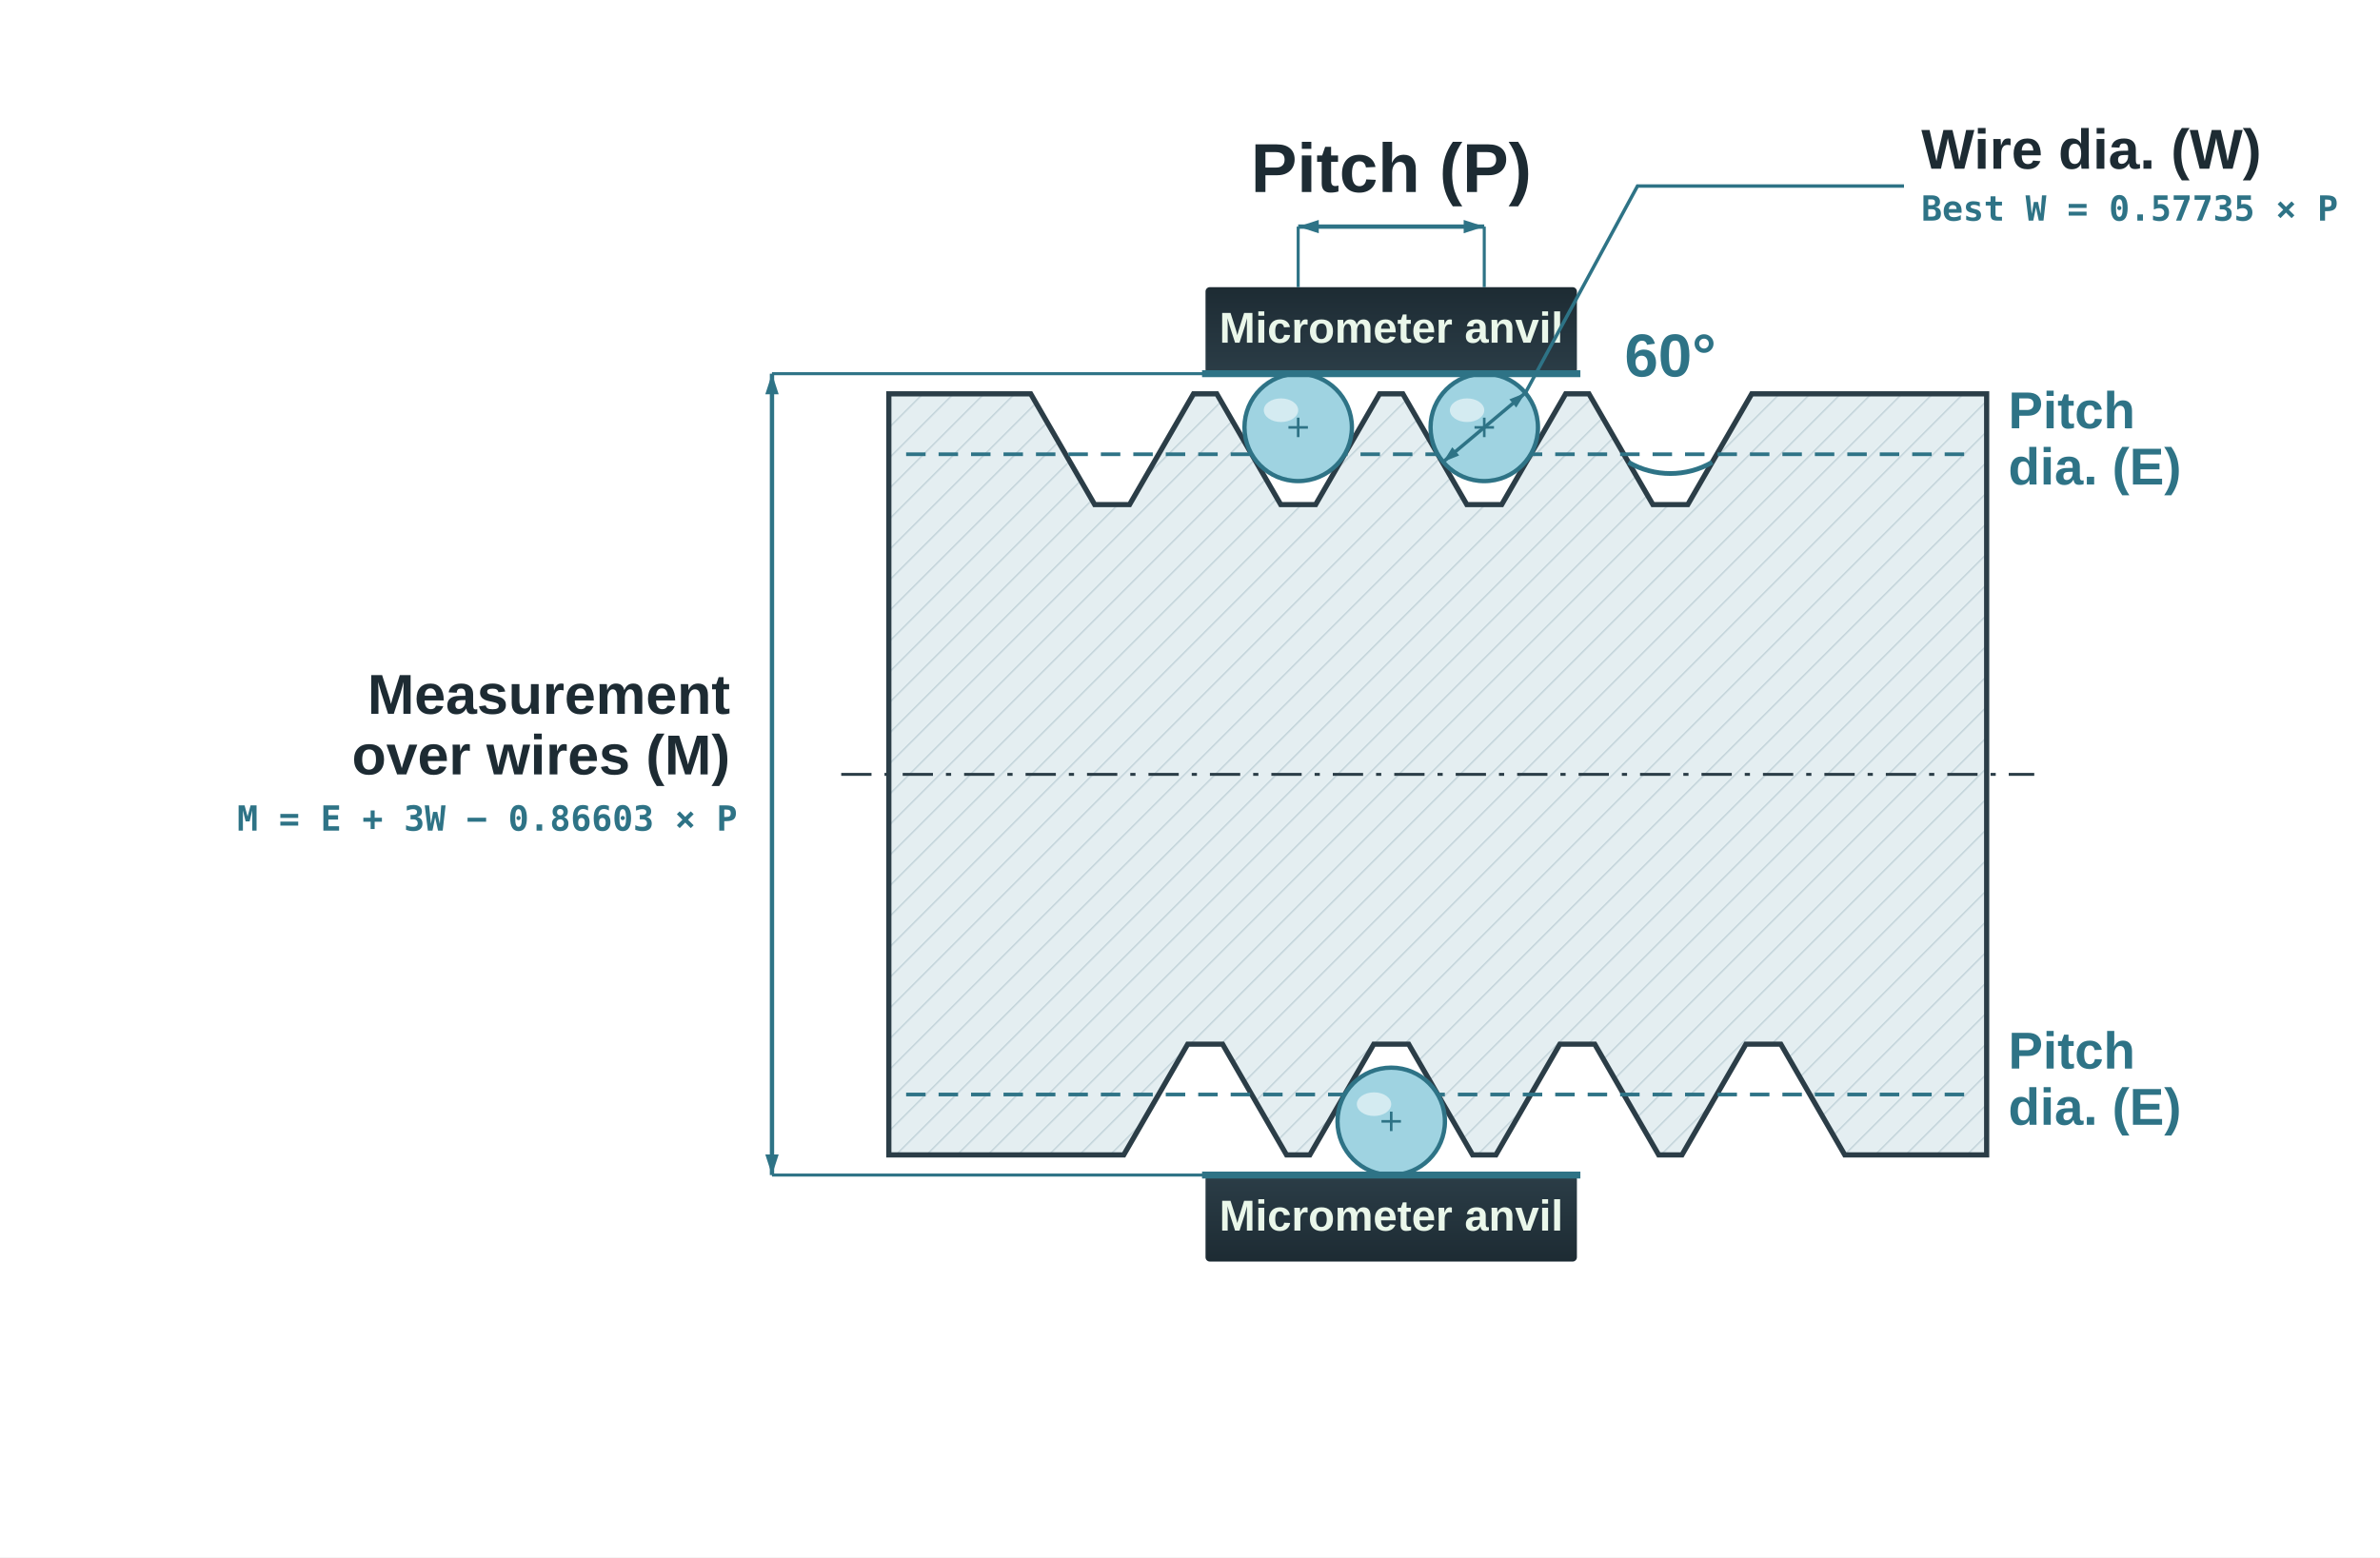
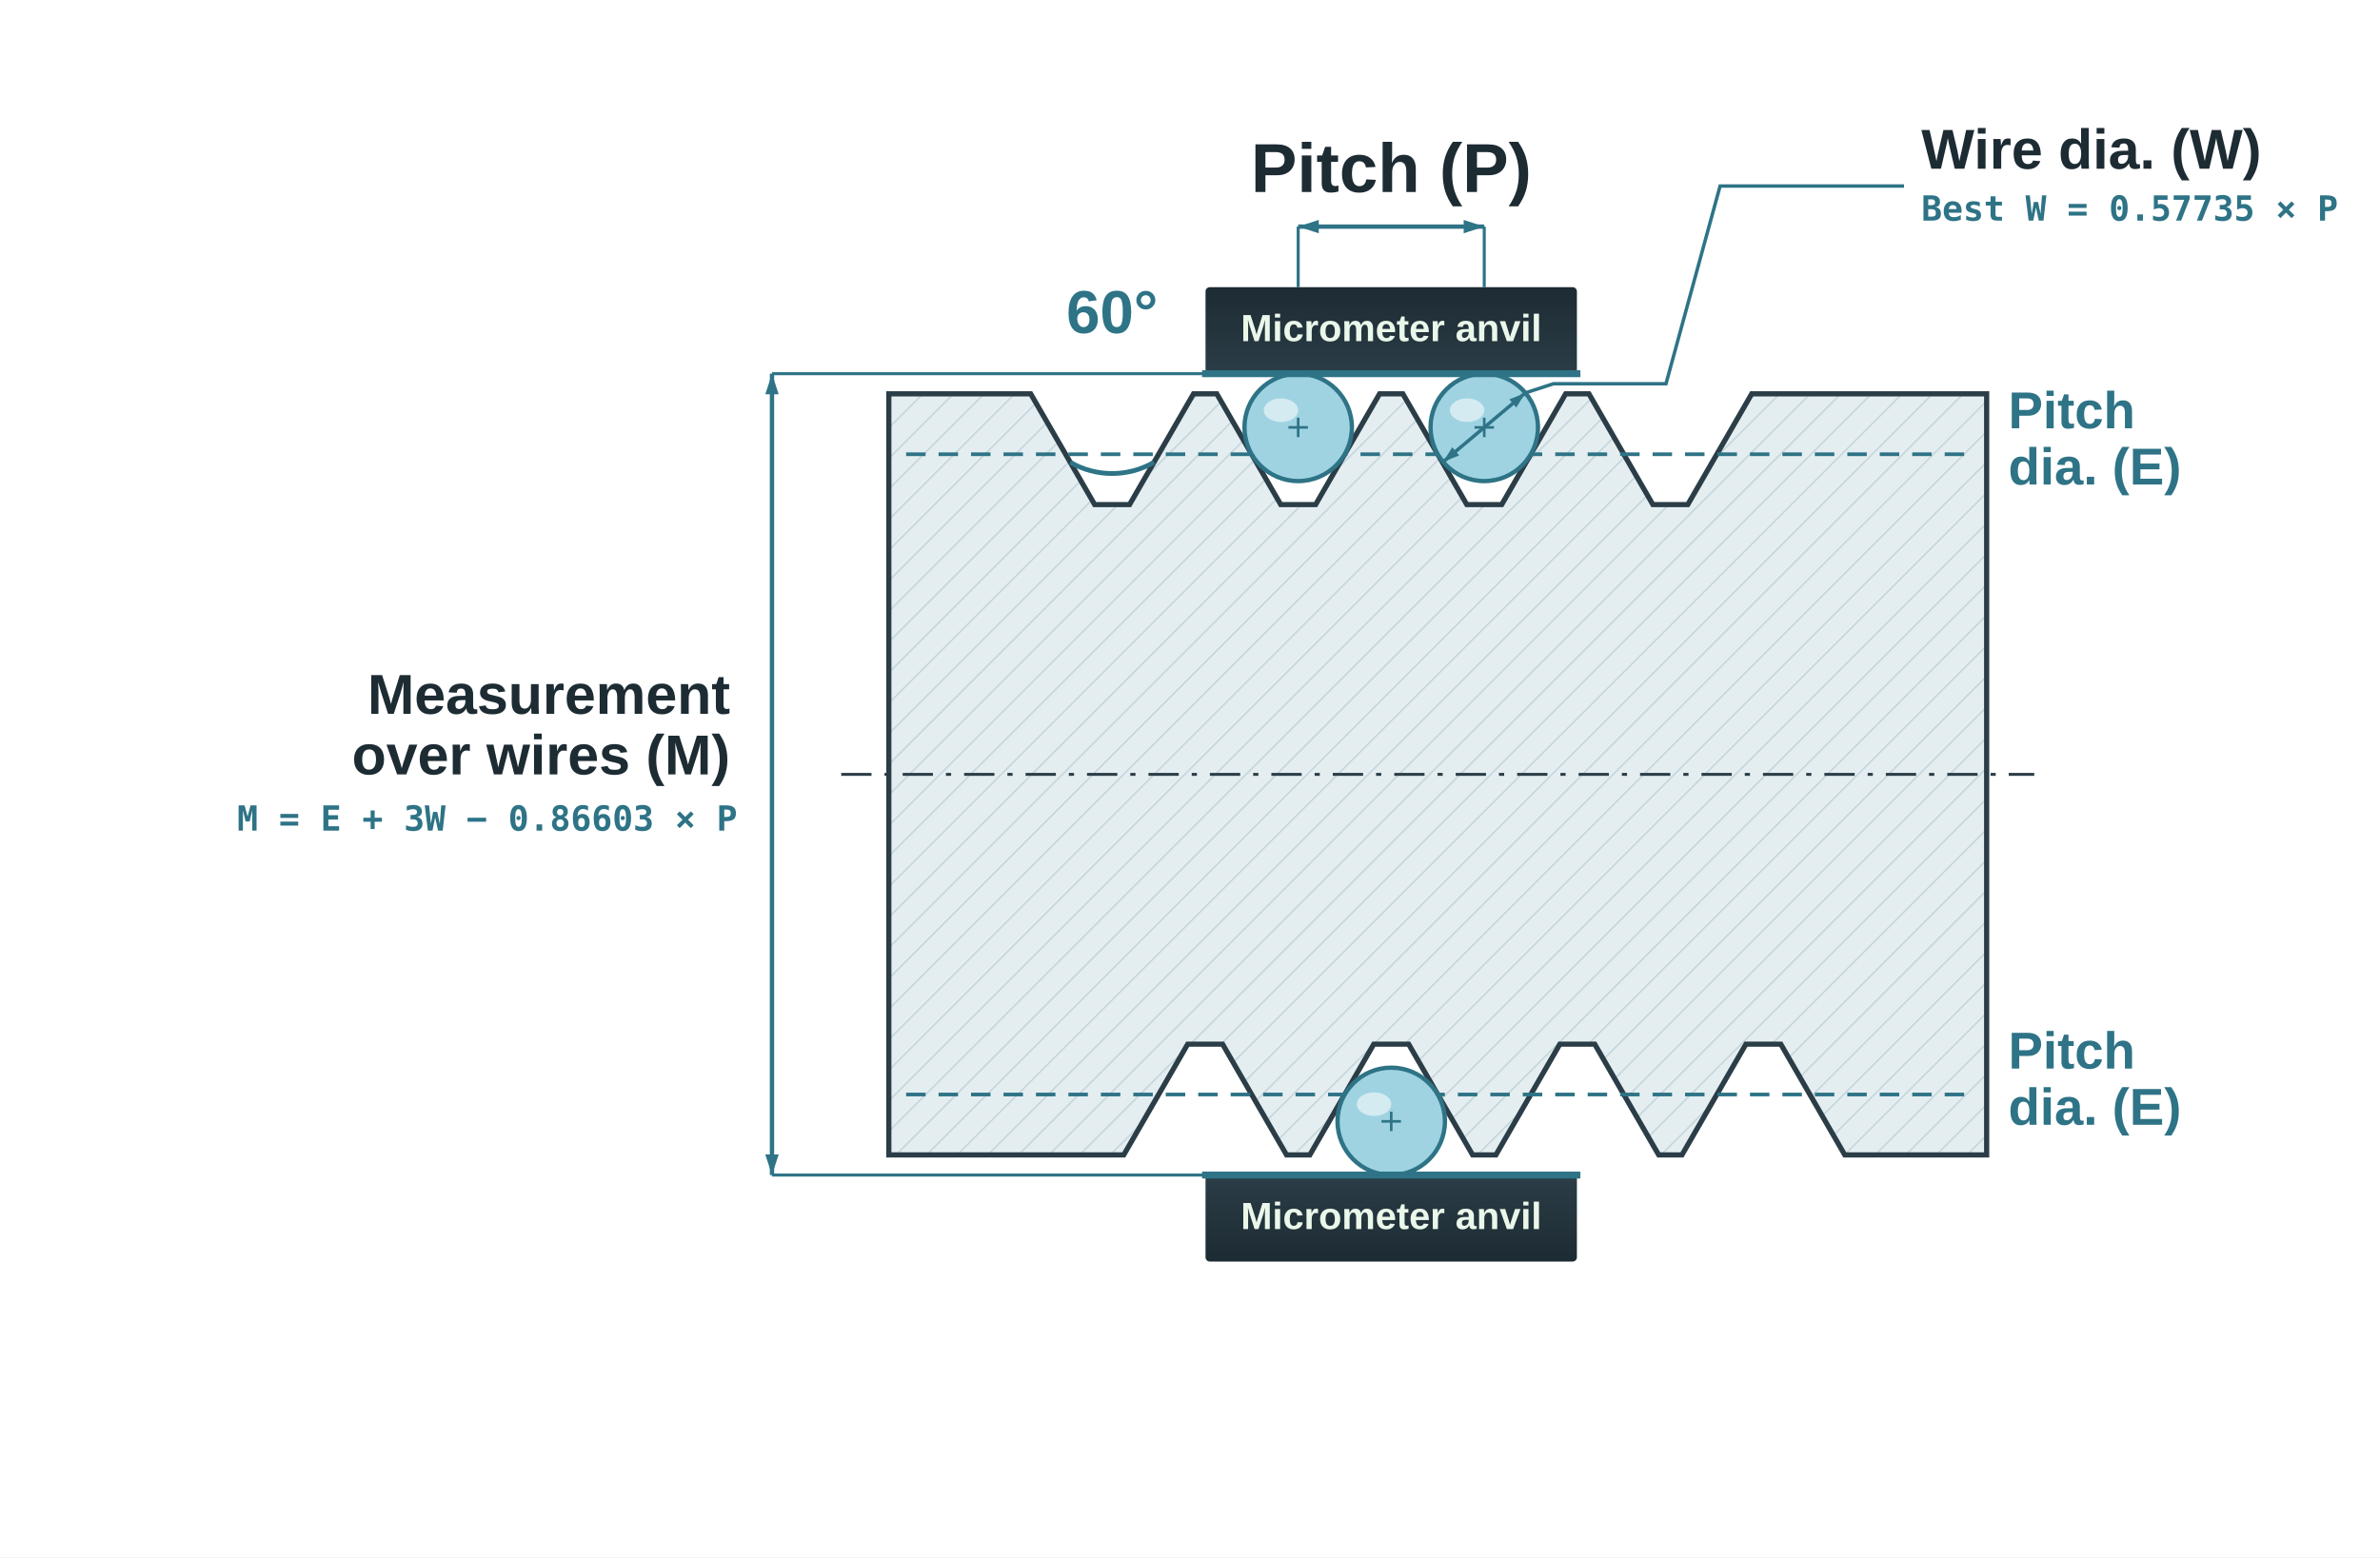
<svg xmlns="http://www.w3.org/2000/svg" viewBox="0 0 1100 720" width="1100" height="720" role="img" aria-labelledby="title desc">
  <defs>
    <linearGradient id="anvilUp" x1="0" y1="0" x2="0" y2="1">
      <stop offset="0" stop-color="#1D2B33" />
      <stop offset="1" stop-color="#2B3D47" />
    </linearGradient>
    <linearGradient id="anvilDn" x1="0" y1="0" x2="0" y2="1">
      <stop offset="0" stop-color="#2B3D47" />
      <stop offset="1" stop-color="#1D2B33" />
    </linearGradient>
    <pattern id="hatch" width="10" height="10" patternUnits="userSpaceOnUse" patternTransform="rotate(45)">
      <rect width="10" height="10" fill="#e4eef1" />
      <line x1="0" y1="0" x2="0" y2="10" stroke="#c3d4da" stroke-width="1.35" />
    </pattern>
    <clipPath id="shaftClip">
      <path d="M 410.800 182.071 L 476.375 182.071 L 505.938 233.274 L 522.062 233.274 L 551.625 182.071 L 562.375 182.071 L 591.938 233.274 L 608.062 233.274 L 637.625 182.071 L 648.375 182.071 L 677.938 233.274 L 694.062 233.274 L 723.625 182.071 L 734.375 182.071 L 763.938 233.274 L 780.062 233.274 L 809.625 182.071 L 918.200 182.071 L 918.200 533.929 L 852.625 533.929 L 823.062 482.726 L 806.938 482.726 L 777.375 533.929 L 766.625 533.929 L 737.062 482.726 L 720.938 482.726 L 691.375 533.929 L 680.625 533.929 L 651.062 482.726 L 634.938 482.726 L 605.375 533.929 L 594.625 533.929 L 565.062 482.726 L 548.938 482.726 L 519.375 533.929 L 410.800 533.929 Z" />
    </clipPath>
  </defs>
  <rect width="1100" height="720" fill="#ffffff" />
  <path d="M 410.800 182.071 L 476.375 182.071 L 505.938 233.274 L 522.062 233.274 L 551.625 182.071 L 562.375 182.071 L 591.938 233.274 L 608.062 233.274 L 637.625 182.071 L 648.375 182.071 L 677.938 233.274 L 694.062 233.274 L 723.625 182.071 L 734.375 182.071 L 763.938 233.274 L 780.062 233.274 L 809.625 182.071 L 918.200 182.071 L 918.200 533.929 L 852.625 533.929 L 823.062 482.726 L 806.938 482.726 L 777.375 533.929 L 766.625 533.929 L 737.062 482.726 L 720.938 482.726 L 691.375 533.929 L 680.625 533.929 L 651.062 482.726 L 634.938 482.726 L 605.375 533.929 L 594.625 533.929 L 565.062 482.726 L 548.938 482.726 L 519.375 533.929 L 410.800 533.929 Z" fill="#e4eef1" stroke="none" />
  <rect width="1100" height="720" fill="url(#hatch)" clip-path="url(#shaftClip)" />
  <path d="M 410.800 182.071 L 476.375 182.071 L 505.938 233.274 L 522.062 233.274 L 551.625 182.071 L 562.375 182.071 L 591.938 233.274 L 608.062 233.274 L 637.625 182.071 L 648.375 182.071 L 677.938 233.274 L 694.062 233.274 L 723.625 182.071 L 734.375 182.071 L 763.938 233.274 L 780.062 233.274 L 809.625 182.071 L 918.200 182.071 L 918.200 533.929 L 852.625 533.929 L 823.062 482.726 L 806.938 482.726 L 777.375 533.929 L 766.625 533.929 L 737.062 482.726 L 720.938 482.726 L 691.375 533.929 L 680.625 533.929 L 651.062 482.726 L 634.938 482.726 L 605.375 533.929 L 594.625 533.929 L 565.062 482.726 L 548.938 482.726 L 519.375 533.929 L 410.800 533.929 Z" fill="none" stroke="#2B3D47" stroke-width="2.4" stroke-linejoin="miter" />
  <line x1="388.800" y1="358.000" x2="940.200" y2="358.000" stroke="#2B3D47" stroke-width="1.35" stroke-dasharray="14 6 2.4 6" fill="none" />
  <line x1="418.800" y1="210.000" x2="910.200" y2="210.000" stroke="#2E7386" stroke-width="1.7" stroke-dasharray="9 6" fill="none" />
  <line x1="418.800" y1="506.000" x2="910.200" y2="506.000" stroke="#2E7386" stroke-width="1.7" stroke-dasharray="9 6" fill="none" />
  <circle cx="600.000" cy="197.587" r="24.826" fill="#9FD3E1" stroke="#2E7386" stroke-width="2" />
  <ellipse cx="592.056" cy="189.643" rx="7.944" ry="5.462" fill="#ffffff" opacity="0.55" />
  <line x1="595.500" y1="197.587" x2="604.500" y2="197.587" stroke="#2E7386" stroke-width="1.2" />
  <line x1="600.000" y1="193.087" x2="600.000" y2="202.087" stroke="#2E7386" stroke-width="1.2" />
  <circle cx="686.000" cy="197.587" r="24.826" fill="#9FD3E1" stroke="#2E7386" stroke-width="2" />
  <ellipse cx="678.056" cy="189.643" rx="7.944" ry="5.462" fill="#ffffff" opacity="0.55" />
  <line x1="681.500" y1="197.587" x2="690.500" y2="197.587" stroke="#2E7386" stroke-width="1.2" />
  <line x1="686.000" y1="193.087" x2="686.000" y2="202.087" stroke="#2E7386" stroke-width="1.2" />
  <circle cx="643.000" cy="518.413" r="24.826" fill="#9FD3E1" stroke="#2E7386" stroke-width="2" />
  <ellipse cx="635.056" cy="510.469" rx="7.944" ry="5.462" fill="#ffffff" opacity="0.55" />
  <line x1="638.500" y1="518.413" x2="647.500" y2="518.413" stroke="#2E7386" stroke-width="1.2" />
  <line x1="643.000" y1="513.913" x2="643.000" y2="522.913" stroke="#2E7386" stroke-width="1.2" />
  <rect x="557.174" y="132.761" width="171.652" height="40.000" rx="2" fill="url(#anvilUp)" />
  <line x1="557.174" y1="172.761" x2="728.826" y2="172.761" stroke="#2E7386" stroke-width="3.2" stroke-linecap="square" />
  <rect x="557.174" y="543.239" width="171.652" height="40.000" rx="2" fill="url(#anvilDn)" />
  <line x1="557.174" y1="543.239" x2="728.826" y2="543.239" stroke="#2E7386" stroke-width="3.2" stroke-linecap="square" />
-   <text x="643.000" y="152.761" text-anchor="middle" dominant-baseline="middle" font-family="Segoe UI, Arial, Helvetica, sans-serif" font-size="20" font-weight="700" fill="#EAF7EA">Micrometer anvil</text>
-   <text x="643.000" y="563.239" text-anchor="middle" dominant-baseline="middle" font-family="Segoe UI, Arial, Helvetica, sans-serif" font-size="20" font-weight="700" fill="#EAF7EA">Micrometer anvil</text>
-   <path d="M 752.650 213.724 A 38.700 38.700 0 0 0 791.350 213.724" fill="none" stroke="#2E7386" stroke-width="2.2" />
-   <text x="772.000" y="166.071" text-anchor="middle" dominant-baseline="middle" font-family="Segoe UI, Arial, Helvetica, sans-serif" font-size="28" font-weight="700" fill="#2E7386">60°</text>
+   <text x="643.000" y="152.761" text-anchor="middle" dominant-baseline="middle" font-family="Segoe UI, Arial, Helvetica, sans-serif" font-size="17.5" font-weight="700" fill="#EAF7EA">Micrometer anvil</text>
+   <text x="643.000" y="563.239" text-anchor="middle" dominant-baseline="middle" font-family="Segoe UI, Arial, Helvetica, sans-serif" font-size="17.5" font-weight="700" fill="#EAF7EA">Micrometer anvil</text>
+   <path d="M 494.650 213.724 A 38.700 38.700 0 0 0 533.350 213.724" fill="none" stroke="#2E7386" stroke-width="2.2" />
+   <text x="514.000" y="146.000" text-anchor="middle" dominant-baseline="middle" font-family="Segoe UI, Arial, Helvetica, sans-serif" font-size="28" font-weight="700" fill="#2E7386">60°</text>
  <line x1="600.000" y1="132.761" x2="600.000" y2="104.761" stroke="#2E7386" stroke-width="1.4" fill="none" />
  <line x1="686.000" y1="132.761" x2="686.000" y2="104.761" stroke="#2E7386" stroke-width="1.4" fill="none" />
  <line x1="600.000" y1="104.761" x2="686.000" y2="104.761" stroke="#2E7386" stroke-width="2" fill="none" />
  <polygon points="609.511,107.851 600.000,104.761 609.511,101.671" fill="#2E7386" />
  <polygon points="676.489,101.671 686.000,104.761 676.489,107.851" fill="#2E7386" />
  <text x="643.000" y="88.761" text-anchor="middle" font-family="Segoe UI, Arial, Helvetica, sans-serif" font-size="32" font-weight="700" fill="#1D2B33">Pitch (P)</text>
  <line x1="557.174" y1="172.761" x2="356.800" y2="172.761" stroke="#2E7386" stroke-width="1.4" />
  <line x1="557.174" y1="543.239" x2="356.800" y2="543.239" stroke="#2E7386" stroke-width="1.4" />
  <line x1="356.800" y1="172.761" x2="356.800" y2="543.239" stroke="#2E7386" stroke-width="2" />
  <polygon points="353.710,182.271 356.800,172.761 359.890,182.271" fill="#2E7386" />
  <polygon points="359.890,533.729 356.800,543.239 353.710,533.729" fill="#2E7386" />
  <text text-anchor="end" font-family="Segoe UI, Arial, Helvetica, sans-serif" fill="#1D2B33">
    <tspan x="340.800" y="330.000" font-size="26" font-weight="700">Measurement</tspan>
    <tspan x="340.800" y="358.000" font-size="26" font-weight="700">over wires (M)</tspan>
    <tspan x="340.800" y="384.000" font-size="16" font-weight="600" fill="#2E7386" font-family="ui-monospace, SFMono-Regular, Consolas, monospace">M = E + 3W − 0.86603 × P</tspan>
  </text>
  <text text-anchor="start" font-family="Segoe UI, Arial, Helvetica, sans-serif" font-weight="700" fill="#2E7386">
    <tspan x="928.200" y="198.000" font-size="24">Pitch</tspan>
    <tspan x="928.200" y="224.000" font-size="24">dia. (E)</tspan>
  </text>
  <text text-anchor="start" font-family="Segoe UI, Arial, Helvetica, sans-serif" font-weight="700" fill="#2E7386">
    <tspan x="928.200" y="494.000" font-size="24">Pitch</tspan>
    <tspan x="928.200" y="520.000" font-size="24">dia. (E)</tspan>
  </text>
  <line x1="666.982" y1="213.545" x2="705.018" y2="181.629" stroke="#2E7386" stroke-width="1.6" fill="none" />
  <polygon points="697.600,184.626 705.018,181.629 700.779,188.413" fill="#2E7386" />
  <polygon points="674.400,210.548 666.982,213.545 671.221,206.760" fill="#2E7386" />
-   <path d="M 705.018 181.629 L 756.826 86.000 L 880.000 86.000" fill="none" stroke="#2E7386" stroke-width="1.6" />
+   <path d="M 705.018 181.629 L 718.000 177.400 L 770.000 177.400 L 795.000 86.000 L 880.000 86.000" fill="none" stroke="#2E7386" stroke-width="1.6" />
  <text text-anchor="start" font-family="Segoe UI, Arial, Helvetica, sans-serif" fill="#1D2B33">
    <tspan x="888.000" y="78.000" font-size="26" font-weight="700">Wire dia. (W)</tspan>
    <tspan x="888.000" y="102.000" font-size="16" font-weight="600" fill="#2E7386" font-family="ui-monospace, SFMono-Regular, Consolas, monospace">Best W = 0.57735 × P</tspan>
  </text>
</svg>
